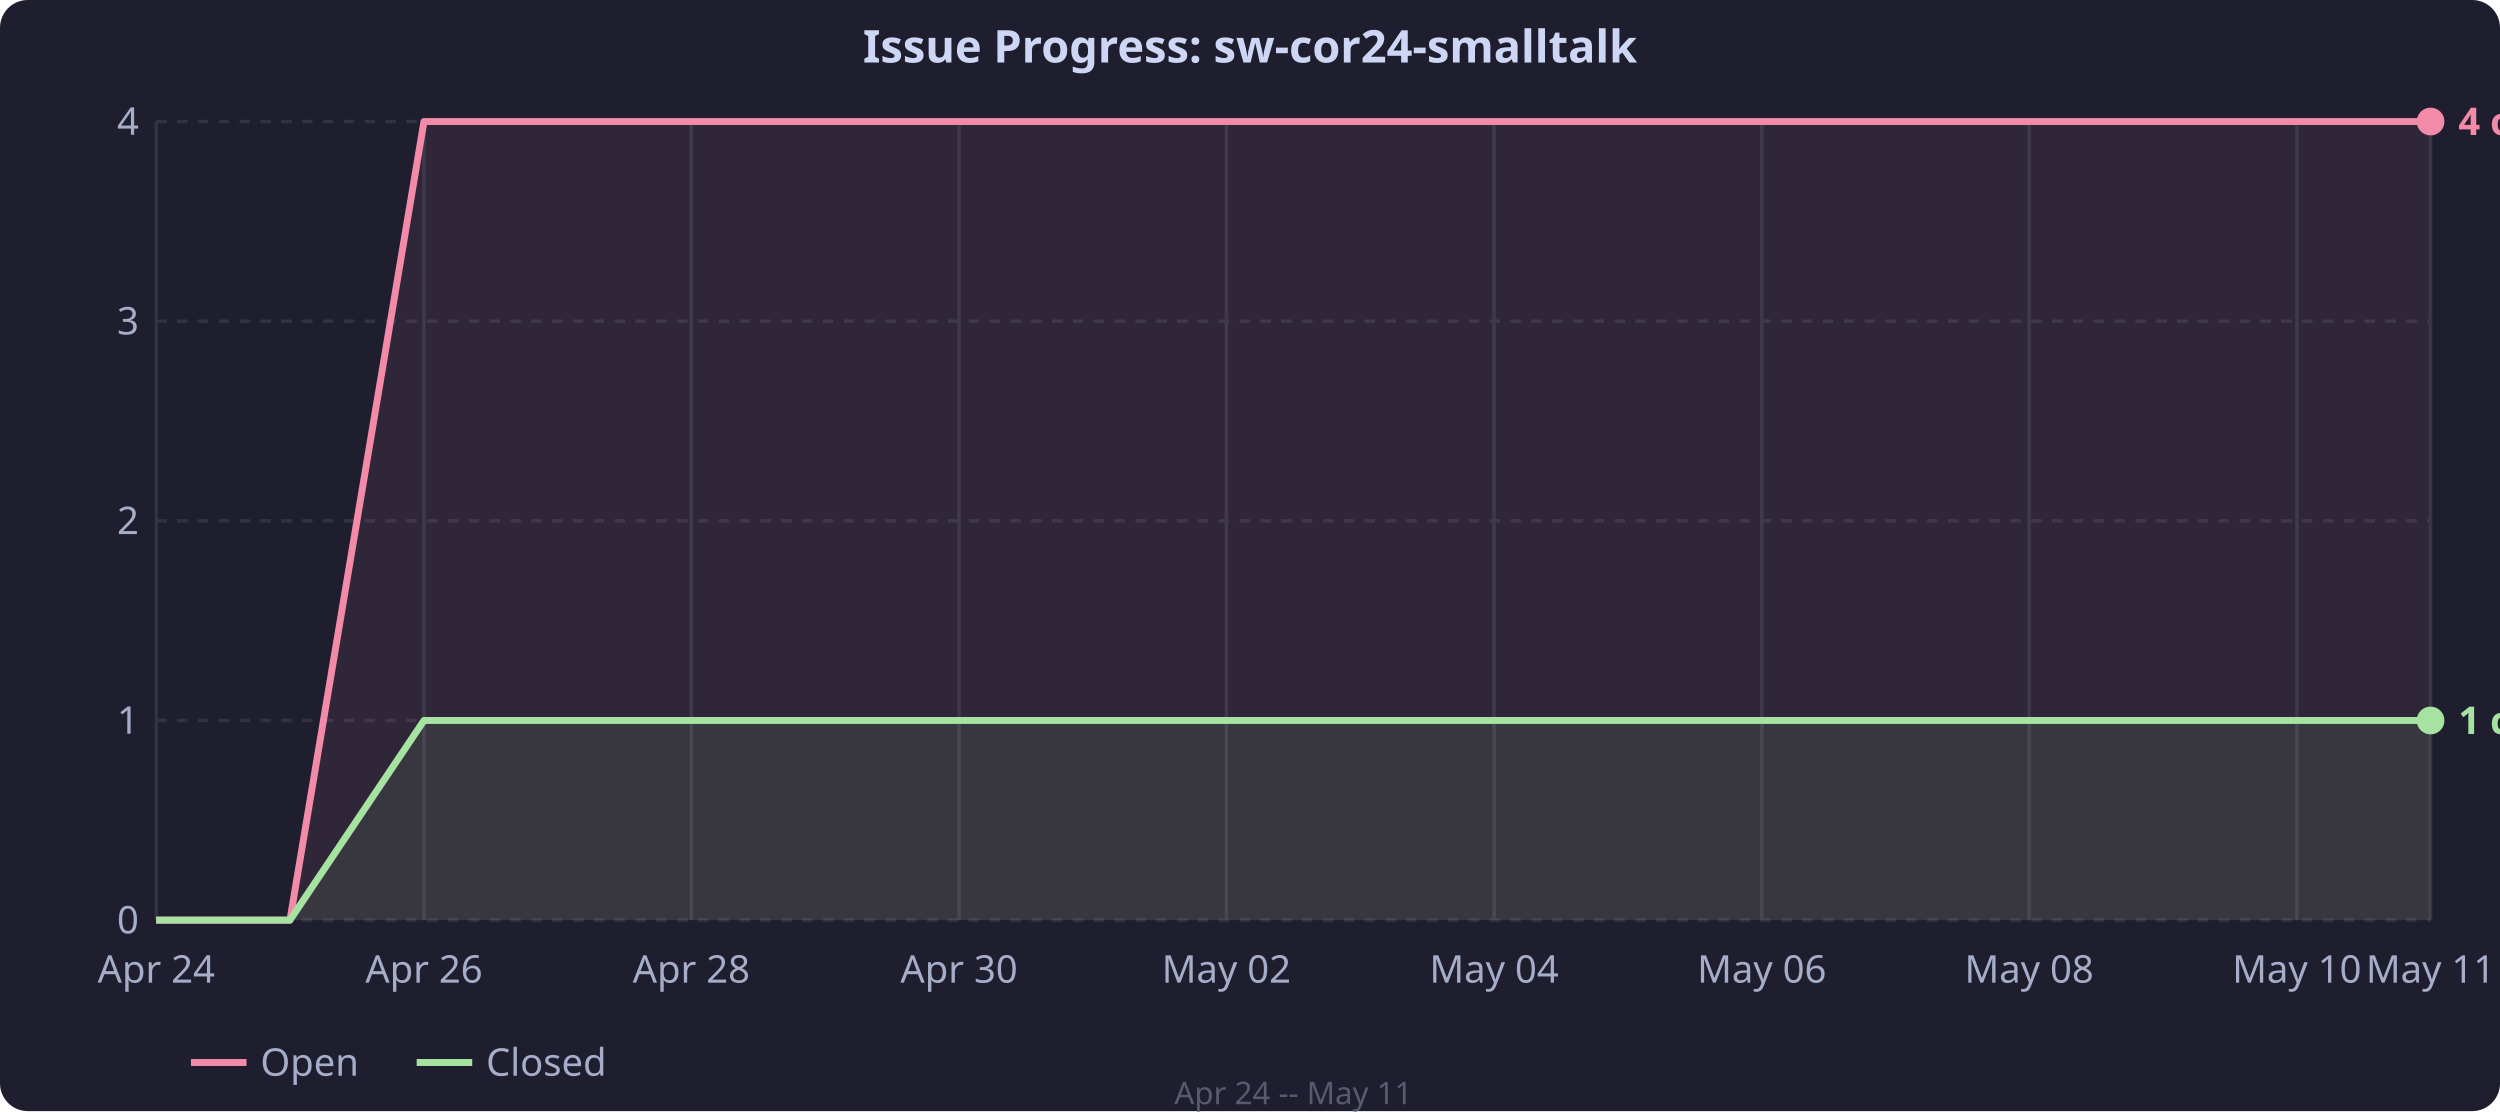
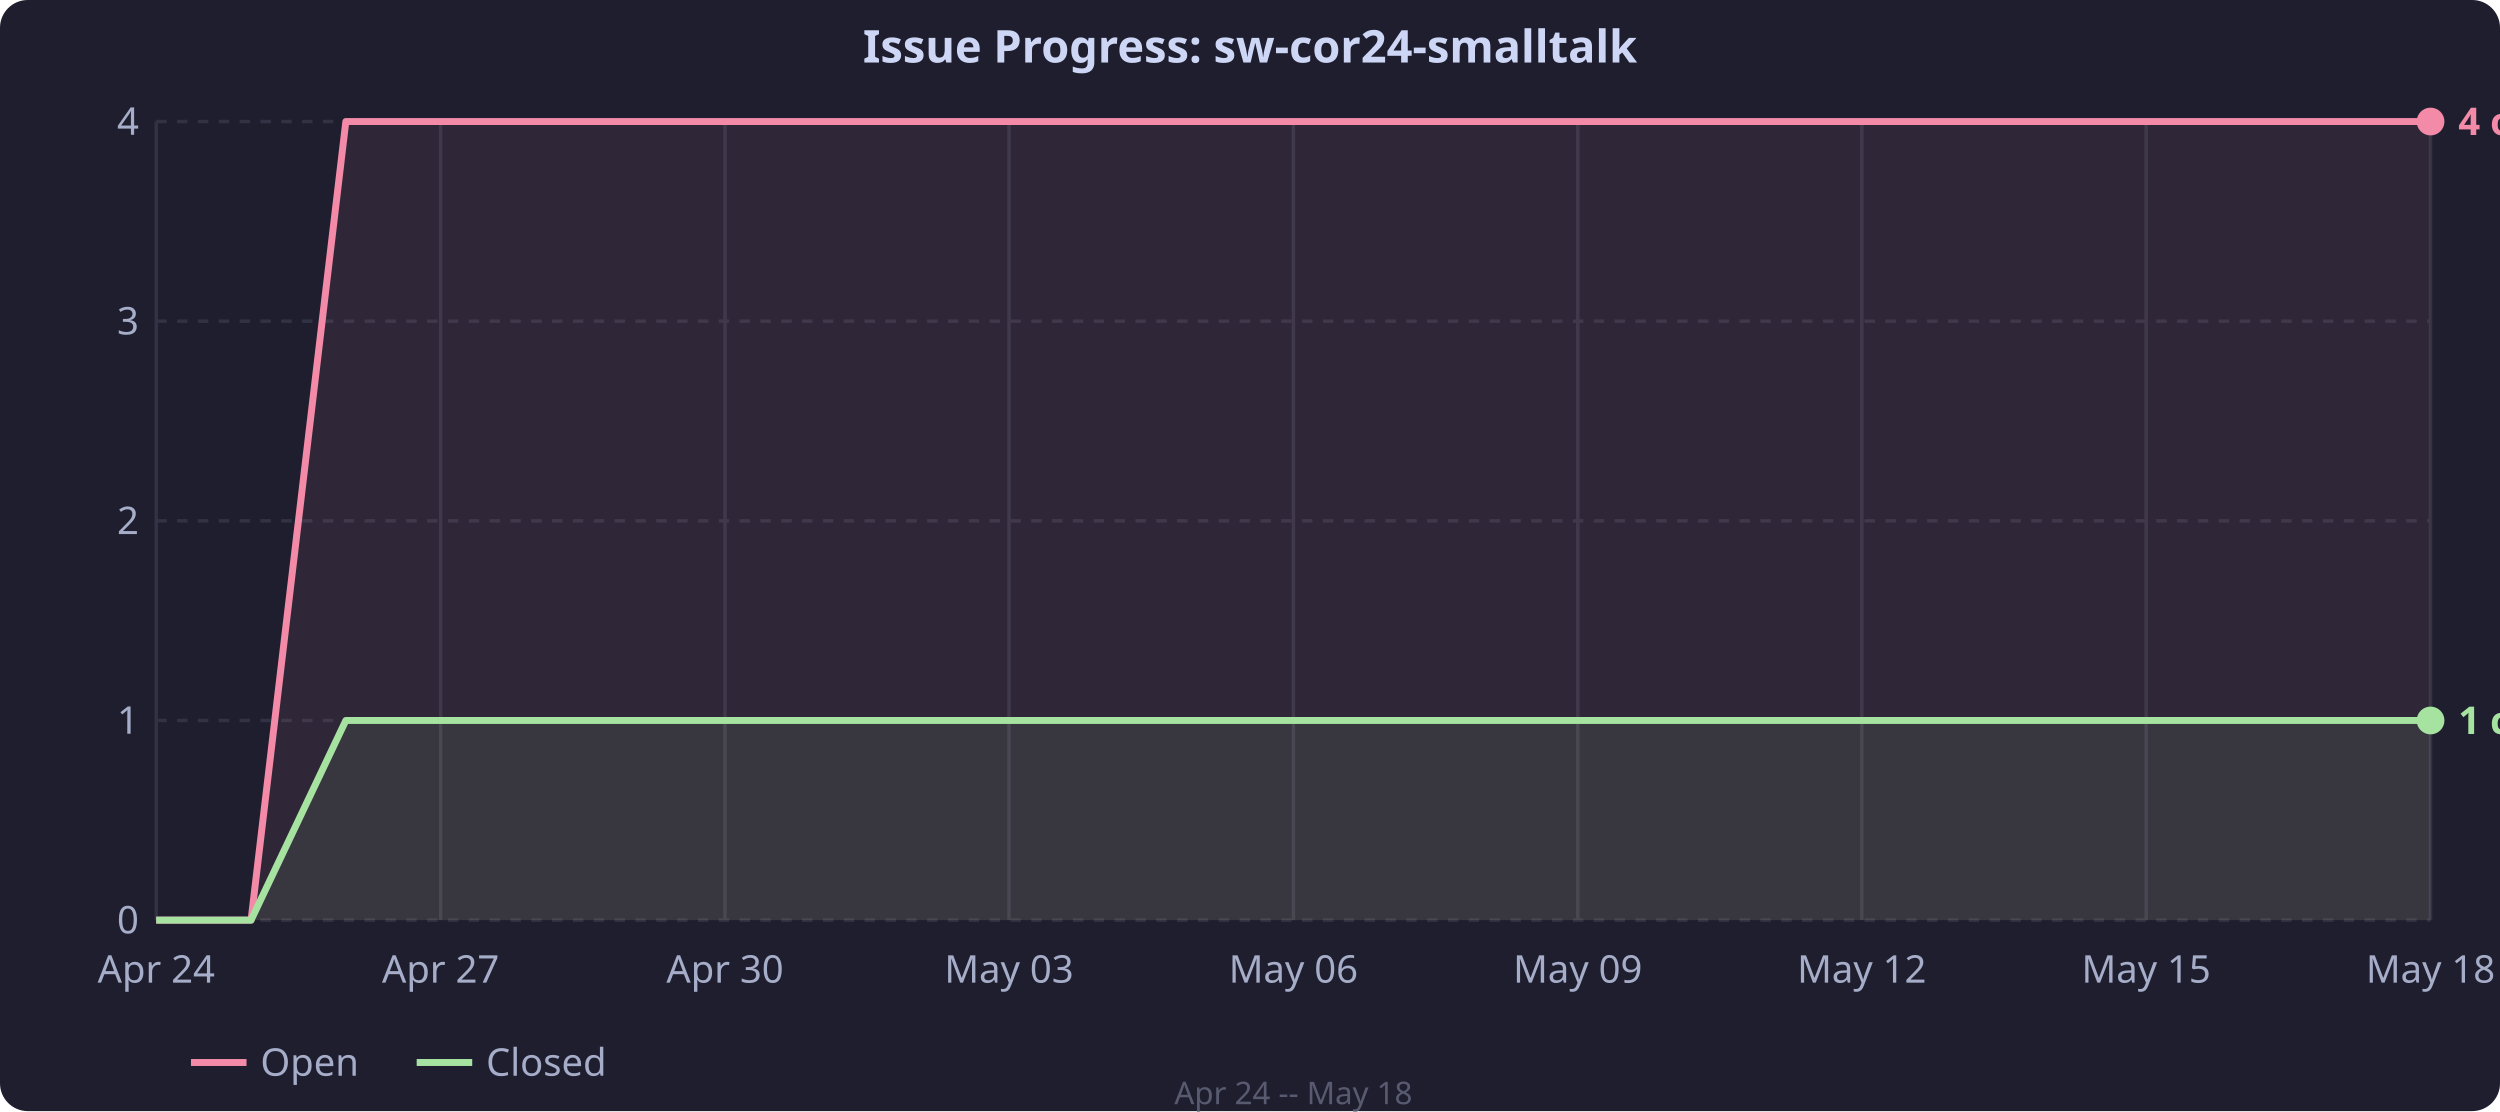
<svg xmlns="http://www.w3.org/2000/svg" viewBox="0 0 720 320" style="font-family: system-ui, sans-serif; font-size: 11px; color: #cdd6f4;">
  <rect width="720" height="320" fill="#1e1e2e" rx="8" />
  <line x1="45" y1="265.0" x2="700" y2="265.0" stroke="#313244" stroke-dasharray="3,3" />
  <text x="40" y="265.0" fill="#a6adc8" text-anchor="end" dominant-baseline="middle">0</text>
  <line x1="45" y1="207.5" x2="700" y2="207.5" stroke="#313244" stroke-dasharray="3,3" />
  <text x="40" y="207.5" fill="#a6adc8" text-anchor="end" dominant-baseline="middle">1</text>
  <line x1="45" y1="150.0" x2="700" y2="150.0" stroke="#313244" stroke-dasharray="3,3" />
  <text x="40" y="150.0" fill="#a6adc8" text-anchor="end" dominant-baseline="middle">2</text>
  <line x1="45" y1="92.5" x2="700" y2="92.5" stroke="#313244" stroke-dasharray="3,3" />
  <text x="40" y="92.5" fill="#a6adc8" text-anchor="end" dominant-baseline="middle">3</text>
  <line x1="45" y1="35.0" x2="700" y2="35.0" stroke="#313244" stroke-dasharray="3,3" />
  <text x="40" y="35.0" fill="#a6adc8" text-anchor="end" dominant-baseline="middle">4</text>
  <text x="45.0" y="283" fill="#a6adc8" text-anchor="middle">Apr 24</text>
  <line x1="45.0" y1="35" x2="45.0" y2="265" stroke="#313244" />
-   <text x="122.1" y="283" fill="#a6adc8" text-anchor="middle">Apr 26</text>
-   <line x1="122.1" y1="35" x2="122.1" y2="265" stroke="#313244" />
-   <text x="199.1" y="283" fill="#a6adc8" text-anchor="middle">Apr 28</text>
-   <line x1="199.1" y1="35" x2="199.1" y2="265" stroke="#313244" />
-   <text x="276.2" y="283" fill="#a6adc8" text-anchor="middle">Apr 30</text>
-   <line x1="276.2" y1="35" x2="276.2" y2="265" stroke="#313244" />
-   <text x="353.2" y="283" fill="#a6adc8" text-anchor="middle">May 02</text>
-   <line x1="353.2" y1="35" x2="353.2" y2="265" stroke="#313244" />
-   <text x="430.3" y="283" fill="#a6adc8" text-anchor="middle">May 04</text>
-   <line x1="430.3" y1="35" x2="430.3" y2="265" stroke="#313244" />
-   <text x="507.4" y="283" fill="#a6adc8" text-anchor="middle">May 06</text>
-   <line x1="507.4" y1="35" x2="507.4" y2="265" stroke="#313244" />
-   <text x="584.4" y="283" fill="#a6adc8" text-anchor="middle">May 08</text>
-   <line x1="584.4" y1="35" x2="584.4" y2="265" stroke="#313244" />
-   <text x="661.5" y="283" fill="#a6adc8" text-anchor="middle">May 10</text>
-   <line x1="661.5" y1="35" x2="661.5" y2="265" stroke="#313244" />
-   <text x="700.0" y="283" fill="#a6adc8" text-anchor="middle">May 11</text>
+   <text x="126.9" y="283" fill="#a6adc8" text-anchor="middle">Apr 27</text>
+   <line x1="126.9" y1="35" x2="126.9" y2="265" stroke="#313244" />
+   <text x="208.8" y="283" fill="#a6adc8" text-anchor="middle">Apr 30</text>
+   <line x1="208.8" y1="35" x2="208.8" y2="265" stroke="#313244" />
+   <text x="290.6" y="283" fill="#a6adc8" text-anchor="middle">May 03</text>
+   <line x1="290.6" y1="35" x2="290.6" y2="265" stroke="#313244" />
+   <text x="372.5" y="283" fill="#a6adc8" text-anchor="middle">May 06</text>
+   <line x1="372.5" y1="35" x2="372.5" y2="265" stroke="#313244" />
+   <text x="454.4" y="283" fill="#a6adc8" text-anchor="middle">May 09</text>
+   <line x1="454.4" y1="35" x2="454.4" y2="265" stroke="#313244" />
+   <text x="536.2" y="283" fill="#a6adc8" text-anchor="middle">May 12</text>
+   <line x1="536.2" y1="35" x2="536.2" y2="265" stroke="#313244" />
+   <text x="618.1" y="283" fill="#a6adc8" text-anchor="middle">May 15</text>
+   <line x1="618.1" y1="35" x2="618.1" y2="265" stroke="#313244" />
+   <text x="700.0" y="283" fill="#a6adc8" text-anchor="middle">May 18</text>
  <line x1="700.0" y1="35" x2="700.0" y2="265" stroke="#313244" />
-   <polygon fill="rgba(243,139,168,0.08)" points="45.0,265.0 83.5,265.0 122.1,35.0 160.6,35.0 199.1,35.0 237.6,35.0 276.2,35.0 314.7,35.0 353.2,35.0 391.8,35.0 430.3,35.0 468.8,35.0 507.4,35.0 545.9,35.0 584.4,35.0 622.9,35.0 661.5,35.0 700.0,35.0 700.0,265.0 45.0,265.0" />
-   <polyline fill="none" stroke="#f38ba8" stroke-width="2" stroke-linejoin="round" points="45.0,265.0 83.5,265.0 122.1,35.0 160.6,35.0 199.1,35.0 237.6,35.0 276.2,35.0 314.7,35.0 353.2,35.0 391.8,35.0 430.3,35.0 468.8,35.0 507.4,35.0 545.9,35.0 584.4,35.0 622.9,35.0 661.5,35.0 700.0,35.0" />
-   <polygon fill="rgba(166,227,161,0.08)" points="45.0,265.0 83.5,265.0 122.1,207.5 160.6,207.5 199.1,207.5 237.6,207.5 276.2,207.5 314.7,207.5 353.2,207.5 391.8,207.5 430.3,207.5 468.8,207.5 507.4,207.5 545.9,207.5 584.4,207.5 622.9,207.5 661.5,207.5 700.0,207.5 700.0,265.0 45.0,265.0" />
-   <polyline fill="none" stroke="#a6e3a1" stroke-width="2" stroke-linejoin="round" points="45.0,265.0 83.5,265.0 122.1,207.5 160.6,207.5 199.1,207.5 237.6,207.5 276.2,207.5 314.7,207.5 353.2,207.5 391.8,207.5 430.3,207.5 468.8,207.5 507.4,207.5 545.9,207.5 584.4,207.5 622.9,207.5 661.5,207.5 700.0,207.5" />
+   <polygon fill="rgba(243,139,168,0.08)" points="45.0,265.0 72.3,265.0 99.6,35.0 126.9,35.0 154.2,35.0 181.5,35.0 208.8,35.0 236.0,35.0 263.3,35.0 290.6,35.0 317.9,35.0 345.2,35.0 372.5,35.0 399.8,35.0 427.1,35.0 454.4,35.0 481.7,35.0 509.0,35.0 536.2,35.0 563.5,35.0 590.8,35.0 618.1,35.0 645.4,35.0 672.7,35.0 700.0,35.0 700.0,265.0 45.0,265.0" />
+   <polyline fill="none" stroke="#f38ba8" stroke-width="2" stroke-linejoin="round" points="45.0,265.0 72.3,265.0 99.6,35.0 126.9,35.0 154.2,35.0 181.5,35.0 208.8,35.0 236.0,35.0 263.3,35.0 290.6,35.0 317.9,35.0 345.2,35.0 372.5,35.0 399.8,35.0 427.1,35.0 454.4,35.0 481.7,35.0 509.0,35.0 536.2,35.0 563.5,35.0 590.8,35.0 618.1,35.0 645.4,35.0 672.7,35.0 700.0,35.0" />
+   <polygon fill="rgba(166,227,161,0.08)" points="45.0,265.0 72.3,265.0 99.6,207.5 126.9,207.5 154.2,207.5 181.5,207.5 208.8,207.5 236.0,207.5 263.3,207.5 290.6,207.5 317.9,207.5 345.2,207.5 372.5,207.5 399.8,207.5 427.1,207.5 454.4,207.5 481.7,207.5 509.0,207.5 536.2,207.5 563.5,207.5 590.8,207.5 618.1,207.5 645.4,207.5 672.7,207.5 700.0,207.5 700.0,265.0 45.0,265.0" />
+   <polyline fill="none" stroke="#a6e3a1" stroke-width="2" stroke-linejoin="round" points="45.0,265.0 72.3,265.0 99.6,207.5 126.9,207.5 154.2,207.5 181.5,207.5 208.8,207.5 236.0,207.5 263.3,207.5 290.6,207.5 317.9,207.5 345.2,207.5 372.5,207.5 399.8,207.5 427.1,207.5 454.4,207.5 481.7,207.5 509.0,207.5 536.2,207.5 563.5,207.5 590.8,207.5 618.1,207.5 645.4,207.5 672.7,207.5 700.0,207.5" />
  <circle cx="700.0" cy="35.0" r="4" fill="#f38ba8" />
  <circle cx="700.0" cy="207.5" r="4" fill="#a6e3a1" />
  <text x="708.0" y="35.0" fill="#f38ba8" text-anchor="start" dominant-baseline="middle" font-size="11px" font-weight="600">4 open</text>
  <text x="708.0" y="207.5" fill="#a6e3a1" text-anchor="start" dominant-baseline="middle" font-size="11px" font-weight="600">1 closed</text>
  <text x="360" y="18" fill="#cdd6f4" text-anchor="middle" font-size="13px" font-weight="600">Issue Progress: sw-cor24-smalltalk</text>
  <line x1="55" y1="306" x2="71" y2="306" stroke="#f38ba8" stroke-width="2" />
  <text x="75" y="306" fill="#a6adc8" dominant-baseline="middle">Open</text>
  <line x1="120" y1="306" x2="136" y2="306" stroke="#a6e3a1" stroke-width="2" />
  <text x="140" y="306" fill="#a6adc8" dominant-baseline="middle">Closed</text>
-   <text x="372.5" y="318" fill="#585b70" text-anchor="middle" font-size="9px">Apr 24 -- May 11</text>
+   <text x="372.5" y="318" fill="#585b70" text-anchor="middle" font-size="9px">Apr 24 -- May 18</text>
</svg>
